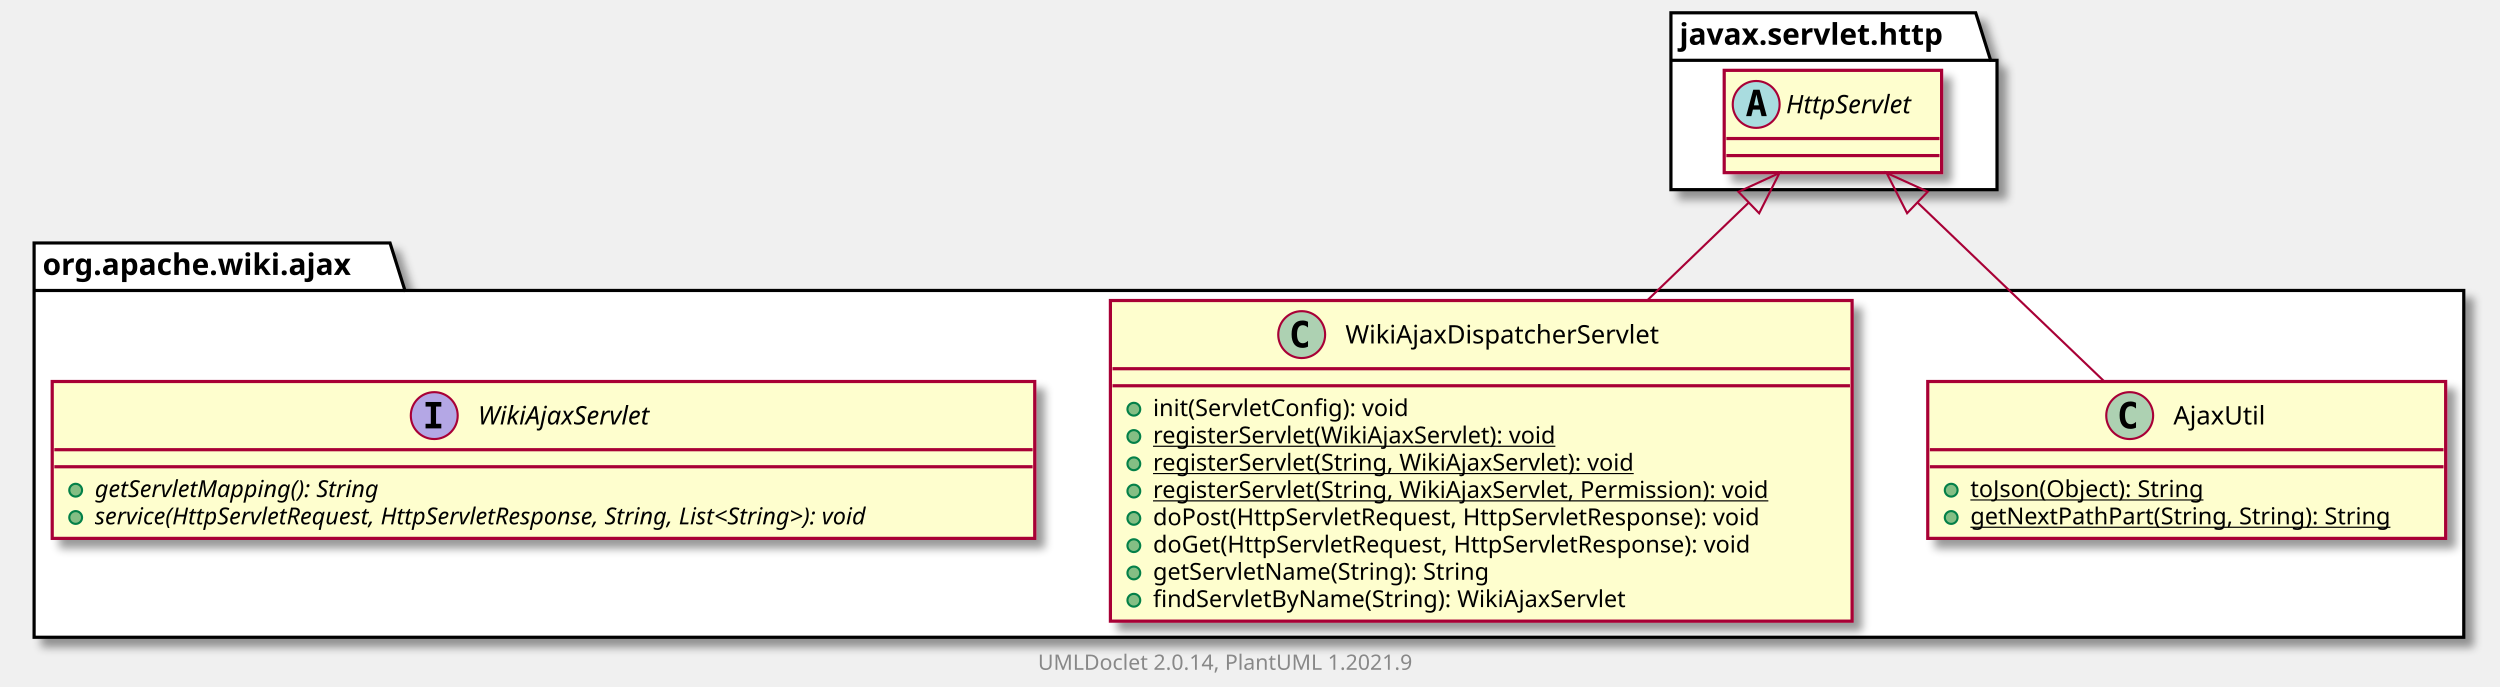
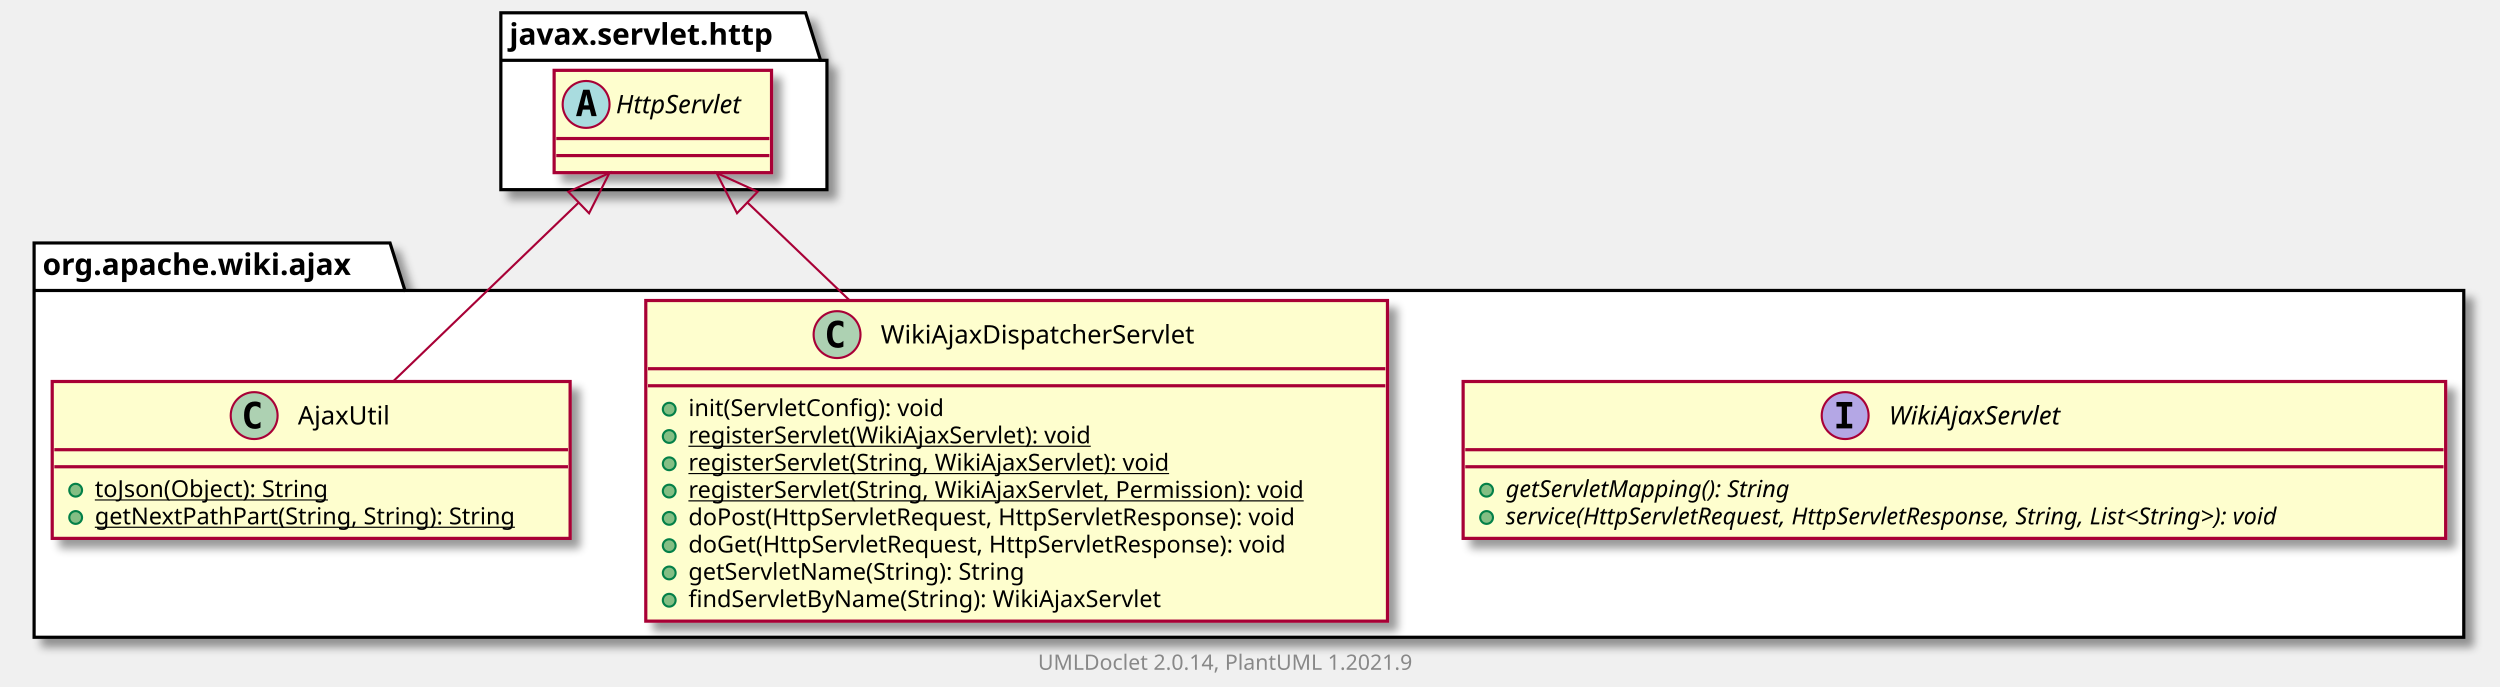
<svg xmlns="http://www.w3.org/2000/svg" xmlns:xlink="http://www.w3.org/1999/xlink" contentScriptType="application/ecmascript" contentStyleType="text/css" height="322px" preserveAspectRatio="none" style="width:1173px;height:322px;background:#FFFFFF;" version="1.1" viewBox="0 0 1173 322" width="1173px" zoomAndPan="magnify">
  <defs>
-     <filter height="300%" id="fa0p190t9cnt2" width="300%" x="-1" y="-1">
+     <filter height="300%" id="f1lxdc7wnnqs9g" width="300%" x="-1" y="-1">
      <feGaussianBlur result="blurOut" stdDeviation="2.0" />
      <feColorMatrix in="blurOut" result="blurOut2" type="matrix" values="0 0 0 0 0 0 0 0 0 0 0 0 0 0 0 0 0 0 .4 0" />
      <feOffset dx="4.0" dy="4.0" in="blurOut2" result="blurOut3" />
      <feBlend in="SourceGraphic" in2="blurOut3" mode="normal" />
    </filter>
  </defs>
  <g>
-     <polygon fill="#FFFFFF" filter="url(#fa0p190t9cnt2)" points="16,114,183,114,190,136.297,1156,136.297,1156,299,16,299,16,114" style="stroke:#000000;stroke-width:1.5;" />
+     <polygon fill="#FFFFFF" filter="url(#f1lxdc7wnnqs9g)" points="16,114,183,114,190,136.297,1156,136.297,1156,299,16,299,16,114" style="stroke:#000000;stroke-width:1.5;" />
    <line style="stroke:#000000;stroke-width:1.5;" x1="16" x2="190" y1="136.297" y2="136.297" />
    <text fill="#000000" font-family="sans-serif" font-size="14" font-weight="bold" lengthAdjust="spacing" textLength="161" x="20" y="128.995">org.apache.wiki.ajax</text>
-     <polygon fill="#FFFFFF" filter="url(#fa0p190t9cnt2)" points="784,6,927,6,934,28.297,937,28.297,937,89,784,89,784,6" style="stroke:#000000;stroke-width:1.5;" />
-     <line style="stroke:#000000;stroke-width:1.5;" x1="784" x2="934" y1="28.297" y2="28.297" />
-     <text fill="#000000" font-family="sans-serif" font-size="14" font-weight="bold" lengthAdjust="spacing" textLength="137" x="788" y="20.995">javax.servlet.http</text>
-     <a href="AjaxUtil.html" target="_top" title="AjaxUtil.html" xlink:actuate="onRequest" xlink:href="AjaxUtil.html" xlink:show="new" xlink:title="AjaxUtil.html" xlink:type="simple">
-       <rect codeLine="3" fill="#FEFECE" filter="url(#fa0p190t9cnt2)" height="73.609" id="org.apache.wiki.ajax.AjaxUtil" style="stroke:#A80036;stroke-width:1.5;" width="243" x="904.5" y="179" />
-       <ellipse cx="999.25" cy="195" fill="#ADD1B2" rx="11" ry="11" style="stroke:#A80036;stroke-width:1.0;" />
-       <path d="M1002.219,200.641 Q1001.641,200.938 1001,201.078 Q1000.359,201.234 999.656,201.234 Q997.156,201.234 995.828,199.594 Q994.516,197.938 994.516,194.812 Q994.516,191.688 995.828,190.031 Q997.156,188.375 999.656,188.375 Q1000.359,188.375 1001,188.531 Q1001.656,188.688 1002.219,188.984 L1002.219,191.703 Q1001.594,191.125 1001,190.859 Q1000.406,190.578 999.781,190.578 Q998.438,190.578 997.75,191.656 Q997.062,192.719 997.062,194.812 Q997.062,196.906 997.75,197.984 Q998.438,199.047 999.781,199.047 Q1000.406,199.047 1001,198.781 Q1001.594,198.5 1002.219,197.922 L1002.219,200.641 Z " fill="#000000" />
-       <text fill="#000000" font-family="sans-serif" font-size="12" lengthAdjust="spacing" textLength="45" x="1019.75" y="199.154">AjaxUtil</text>
-       <line style="stroke:#A80036;stroke-width:1.5;" x1="905.5" x2="1146.5" y1="211" y2="211" />
-       <line style="stroke:#A80036;stroke-width:1.5;" x1="905.5" x2="1146.5" y1="219" y2="219" />
-       <ellipse cx="915.5" cy="230" fill="#84BE84" rx="3" ry="3" style="stroke:#038048;stroke-width:1.0;" />
-       <text fill="#000000" font-family="sans-serif" font-size="11" lengthAdjust="spacing" text-decoration="underline" textLength="121" x="924.5" y="233.21">toJson(Object): String</text>
-       <ellipse cx="915.5" cy="242.805" fill="#84BE84" rx="3" ry="3" style="stroke:#038048;stroke-width:1.0;" />
-       <text fill="#000000" font-family="sans-serif" font-size="11" lengthAdjust="spacing" text-decoration="underline" textLength="217" x="924.5" y="246.015">getNextPathPart(String, String): String</text>
+     <polygon fill="#FFFFFF" filter="url(#f1lxdc7wnnqs9g)" points="235,6,378,6,385,28.297,388,28.297,388,89,235,89,235,6" style="stroke:#000000;stroke-width:1.5;" />
+     <line style="stroke:#000000;stroke-width:1.5;" x1="235" x2="385" y1="28.297" y2="28.297" />
+     <text fill="#000000" font-family="sans-serif" font-size="14" font-weight="bold" lengthAdjust="spacing" textLength="137" x="239" y="20.995">javax.servlet.http</text>
+     <a href="WikiAjaxServlet.html" target="_top" title="WikiAjaxServlet.html" xlink:actuate="onRequest" xlink:href="WikiAjaxServlet.html" xlink:show="new" xlink:title="WikiAjaxServlet.html" xlink:type="simple">
+       <rect codeLine="3" fill="#FEFECE" filter="url(#f1lxdc7wnnqs9g)" height="73.609" id="org.apache.wiki.ajax.WikiAjaxServlet" style="stroke:#A80036;stroke-width:1.5;" width="461" x="686.5" y="179" />
+       <ellipse cx="865.75" cy="195" fill="#B4A7E5" rx="11" ry="11" style="stroke:#A80036;stroke-width:1.0;" />
+       <path d="M861.672,190.766 L861.672,188.609 L869.062,188.609 L869.062,190.766 L866.594,190.766 L866.594,198.844 L869.062,198.844 L869.062,201 L861.672,201 L861.672,198.844 L864.141,198.844 L864.141,190.766 L861.672,190.766 Z " fill="#000000" />
+       <text fill="#000000" font-family="sans-serif" font-size="12" font-style="italic" lengthAdjust="spacing" textLength="94" x="886.25" y="199.154">WikiAjaxServlet</text>
+       <line style="stroke:#A80036;stroke-width:1.5;" x1="687.5" x2="1146.5" y1="211" y2="211" />
+       <line style="stroke:#A80036;stroke-width:1.5;" x1="687.5" x2="1146.5" y1="219" y2="219" />
+       <ellipse cx="697.5" cy="230" fill="#84BE84" rx="3" ry="3" style="stroke:#038048;stroke-width:1.0;" />
+       <text fill="#000000" font-family="sans-serif" font-size="11" font-style="italic" lengthAdjust="spacing" textLength="154" x="706.5" y="233.21">getServletMapping(): String</text>
+       <ellipse cx="697.5" cy="242.805" fill="#84BE84" rx="3" ry="3" style="stroke:#038048;stroke-width:1.0;" />
+       <text fill="#000000" font-family="sans-serif" font-size="11" font-style="italic" lengthAdjust="spacing" textLength="435" x="706.5" y="246.015">service(HttpServletRequest, HttpServletResponse, String, List&lt;String&gt;): void</text>
    </a>
    <a href="WikiAjaxDispatcherServlet.html" target="_top" title="WikiAjaxDispatcherServlet.html" xlink:actuate="onRequest" xlink:href="WikiAjaxDispatcherServlet.html" xlink:show="new" xlink:title="WikiAjaxDispatcherServlet.html" xlink:type="simple">
-       <rect codeLine="8" fill="#FEFECE" filter="url(#fa0p190t9cnt2)" height="150.438" id="org.apache.wiki.ajax.WikiAjaxDispatcherServlet" style="stroke:#A80036;stroke-width:1.5;" width="348" x="521" y="141" />
-       <ellipse cx="610.75" cy="157" fill="#ADD1B2" rx="11" ry="11" style="stroke:#A80036;stroke-width:1.0;" />
-       <path d="M613.719,162.641 Q613.141,162.938 612.5,163.078 Q611.859,163.234 611.156,163.234 Q608.656,163.234 607.328,161.594 Q606.016,159.938 606.016,156.812 Q606.016,153.688 607.328,152.031 Q608.656,150.375 611.156,150.375 Q611.859,150.375 612.5,150.531 Q613.156,150.688 613.719,150.984 L613.719,153.703 Q613.094,153.125 612.5,152.859 Q611.906,152.578 611.281,152.578 Q609.938,152.578 609.25,153.656 Q608.562,154.719 608.562,156.812 Q608.562,158.906 609.25,159.984 Q609.938,161.047 611.281,161.047 Q611.906,161.047 612.5,160.781 Q613.094,160.5 613.719,159.922 L613.719,162.641 Z " fill="#000000" />
-       <text fill="#000000" font-family="sans-serif" font-size="12" lengthAdjust="spacing" textLength="160" x="631.25" y="161.154">WikiAjaxDispatcherServlet</text>
-       <line style="stroke:#A80036;stroke-width:1.5;" x1="522" x2="868" y1="173" y2="173" />
-       <line style="stroke:#A80036;stroke-width:1.5;" x1="522" x2="868" y1="181" y2="181" />
-       <ellipse cx="532" cy="192" fill="#84BE84" rx="3" ry="3" style="stroke:#038048;stroke-width:1.0;" />
-       <text fill="#000000" font-family="sans-serif" font-size="11" lengthAdjust="spacing" textLength="132" x="541" y="195.21">init(ServletConfig): void</text>
-       <ellipse cx="532" cy="204.805" fill="#84BE84" rx="3" ry="3" style="stroke:#038048;stroke-width:1.0;" />
-       <text fill="#000000" font-family="sans-serif" font-size="11" lengthAdjust="spacing" text-decoration="underline" textLength="208" x="541" y="208.015">registerServlet(WikiAjaxServlet): void</text>
-       <ellipse cx="532" cy="217.609" fill="#84BE84" rx="3" ry="3" style="stroke:#038048;stroke-width:1.0;" />
-       <text fill="#000000" font-family="sans-serif" font-size="11" lengthAdjust="spacing" text-decoration="underline" textLength="250" x="541" y="220.82">registerServlet(String, WikiAjaxServlet): void</text>
-       <ellipse cx="532" cy="230.414" fill="#84BE84" rx="3" ry="3" style="stroke:#038048;stroke-width:1.0;" />
-       <text fill="#000000" font-family="sans-serif" font-size="11" lengthAdjust="spacing" text-decoration="underline" textLength="322" x="541" y="233.625">registerServlet(String, WikiAjaxServlet, Permission): void</text>
-       <ellipse cx="532" cy="243.219" fill="#84BE84" rx="3" ry="3" style="stroke:#038048;stroke-width:1.0;" />
-       <text fill="#000000" font-family="sans-serif" font-size="11" lengthAdjust="spacing" textLength="314" x="541" y="246.429">doPost(HttpServletRequest, HttpServletResponse): void</text>
-       <ellipse cx="532" cy="256.023" fill="#84BE84" rx="3" ry="3" style="stroke:#038048;stroke-width:1.0;" />
-       <text fill="#000000" font-family="sans-serif" font-size="11" lengthAdjust="spacing" textLength="309" x="541" y="259.234">doGet(HttpServletRequest, HttpServletResponse): void</text>
-       <ellipse cx="532" cy="268.828" fill="#84BE84" rx="3" ry="3" style="stroke:#038048;stroke-width:1.0;" />
-       <text fill="#000000" font-family="sans-serif" font-size="11" lengthAdjust="spacing" textLength="175" x="541" y="272.039">getServletName(String): String</text>
-       <ellipse cx="532" cy="281.633" fill="#84BE84" rx="3" ry="3" style="stroke:#038048;stroke-width:1.0;" />
-       <text fill="#000000" font-family="sans-serif" font-size="11" lengthAdjust="spacing" textLength="242" x="541" y="284.843">findServletByName(String): WikiAjaxServlet</text>
+       <rect codeLine="8" fill="#FEFECE" filter="url(#f1lxdc7wnnqs9g)" height="150.438" id="org.apache.wiki.ajax.WikiAjaxDispatcherServlet" style="stroke:#A80036;stroke-width:1.5;" width="348" x="303" y="141" />
+       <ellipse cx="392.75" cy="157" fill="#ADD1B2" rx="11" ry="11" style="stroke:#A80036;stroke-width:1.0;" />
+       <path d="M395.719,162.641 Q395.141,162.938 394.5,163.078 Q393.859,163.234 393.156,163.234 Q390.656,163.234 389.328,161.594 Q388.016,159.938 388.016,156.812 Q388.016,153.688 389.328,152.031 Q390.656,150.375 393.156,150.375 Q393.859,150.375 394.5,150.531 Q395.156,150.688 395.719,150.984 L395.719,153.703 Q395.094,153.125 394.5,152.859 Q393.906,152.578 393.281,152.578 Q391.938,152.578 391.25,153.656 Q390.562,154.719 390.562,156.812 Q390.562,158.906 391.25,159.984 Q391.938,161.047 393.281,161.047 Q393.906,161.047 394.5,160.781 Q395.094,160.5 395.719,159.922 L395.719,162.641 Z " fill="#000000" />
+       <text fill="#000000" font-family="sans-serif" font-size="12" lengthAdjust="spacing" textLength="160" x="413.25" y="161.154">WikiAjaxDispatcherServlet</text>
+       <line style="stroke:#A80036;stroke-width:1.5;" x1="304" x2="650" y1="173" y2="173" />
+       <line style="stroke:#A80036;stroke-width:1.5;" x1="304" x2="650" y1="181" y2="181" />
+       <ellipse cx="314" cy="192" fill="#84BE84" rx="3" ry="3" style="stroke:#038048;stroke-width:1.0;" />
+       <text fill="#000000" font-family="sans-serif" font-size="11" lengthAdjust="spacing" textLength="132" x="323" y="195.21">init(ServletConfig): void</text>
+       <ellipse cx="314" cy="204.805" fill="#84BE84" rx="3" ry="3" style="stroke:#038048;stroke-width:1.0;" />
+       <text fill="#000000" font-family="sans-serif" font-size="11" lengthAdjust="spacing" text-decoration="underline" textLength="208" x="323" y="208.015">registerServlet(WikiAjaxServlet): void</text>
+       <ellipse cx="314" cy="217.609" fill="#84BE84" rx="3" ry="3" style="stroke:#038048;stroke-width:1.0;" />
+       <text fill="#000000" font-family="sans-serif" font-size="11" lengthAdjust="spacing" text-decoration="underline" textLength="250" x="323" y="220.82">registerServlet(String, WikiAjaxServlet): void</text>
+       <ellipse cx="314" cy="230.414" fill="#84BE84" rx="3" ry="3" style="stroke:#038048;stroke-width:1.0;" />
+       <text fill="#000000" font-family="sans-serif" font-size="11" lengthAdjust="spacing" text-decoration="underline" textLength="322" x="323" y="233.625">registerServlet(String, WikiAjaxServlet, Permission): void</text>
+       <ellipse cx="314" cy="243.219" fill="#84BE84" rx="3" ry="3" style="stroke:#038048;stroke-width:1.0;" />
+       <text fill="#000000" font-family="sans-serif" font-size="11" lengthAdjust="spacing" textLength="314" x="323" y="246.429">doPost(HttpServletRequest, HttpServletResponse): void</text>
+       <ellipse cx="314" cy="256.023" fill="#84BE84" rx="3" ry="3" style="stroke:#038048;stroke-width:1.0;" />
+       <text fill="#000000" font-family="sans-serif" font-size="11" lengthAdjust="spacing" textLength="309" x="323" y="259.234">doGet(HttpServletRequest, HttpServletResponse): void</text>
+       <ellipse cx="314" cy="268.828" fill="#84BE84" rx="3" ry="3" style="stroke:#038048;stroke-width:1.0;" />
+       <text fill="#000000" font-family="sans-serif" font-size="11" lengthAdjust="spacing" textLength="175" x="323" y="272.039">getServletName(String): String</text>
+       <ellipse cx="314" cy="281.633" fill="#84BE84" rx="3" ry="3" style="stroke:#038048;stroke-width:1.0;" />
+       <text fill="#000000" font-family="sans-serif" font-size="11" lengthAdjust="spacing" textLength="242" x="323" y="284.843">findServletByName(String): WikiAjaxServlet</text>
    </a>
-     <a href="WikiAjaxServlet.html" target="_top" title="WikiAjaxServlet.html" xlink:actuate="onRequest" xlink:href="WikiAjaxServlet.html" xlink:show="new" xlink:title="WikiAjaxServlet.html" xlink:type="simple">
-       <rect codeLine="19" fill="#FEFECE" filter="url(#fa0p190t9cnt2)" height="73.609" id="org.apache.wiki.ajax.WikiAjaxServlet" style="stroke:#A80036;stroke-width:1.5;" width="461" x="24.5" y="179" />
-       <ellipse cx="203.75" cy="195" fill="#B4A7E5" rx="11" ry="11" style="stroke:#A80036;stroke-width:1.0;" />
-       <path d="M199.672,190.766 L199.672,188.609 L207.062,188.609 L207.062,190.766 L204.594,190.766 L204.594,198.844 L207.062,198.844 L207.062,201 L199.672,201 L199.672,198.844 L202.141,198.844 L202.141,190.766 L199.672,190.766 Z " fill="#000000" />
-       <text fill="#000000" font-family="sans-serif" font-size="12" font-style="italic" lengthAdjust="spacing" textLength="94" x="224.25" y="199.154">WikiAjaxServlet</text>
-       <line style="stroke:#A80036;stroke-width:1.5;" x1="25.5" x2="484.5" y1="211" y2="211" />
-       <line style="stroke:#A80036;stroke-width:1.5;" x1="25.5" x2="484.5" y1="219" y2="219" />
+     <a href="AjaxUtil.html" target="_top" title="AjaxUtil.html" xlink:actuate="onRequest" xlink:href="AjaxUtil.html" xlink:show="new" xlink:title="AjaxUtil.html" xlink:type="simple">
+       <rect codeLine="19" fill="#FEFECE" filter="url(#f1lxdc7wnnqs9g)" height="73.609" id="org.apache.wiki.ajax.AjaxUtil" style="stroke:#A80036;stroke-width:1.5;" width="243" x="24.5" y="179" />
+       <ellipse cx="119.25" cy="195" fill="#ADD1B2" rx="11" ry="11" style="stroke:#A80036;stroke-width:1.0;" />
+       <path d="M122.219,200.641 Q121.641,200.938 121,201.078 Q120.359,201.234 119.656,201.234 Q117.156,201.234 115.828,199.594 Q114.516,197.938 114.516,194.812 Q114.516,191.688 115.828,190.031 Q117.156,188.375 119.656,188.375 Q120.359,188.375 121,188.531 Q121.656,188.688 122.219,188.984 L122.219,191.703 Q121.594,191.125 121,190.859 Q120.406,190.578 119.781,190.578 Q118.438,190.578 117.75,191.656 Q117.062,192.719 117.062,194.812 Q117.062,196.906 117.75,197.984 Q118.438,199.047 119.781,199.047 Q120.406,199.047 121,198.781 Q121.594,198.5 122.219,197.922 L122.219,200.641 Z " fill="#000000" />
+       <text fill="#000000" font-family="sans-serif" font-size="12" lengthAdjust="spacing" textLength="45" x="139.75" y="199.154">AjaxUtil</text>
+       <line style="stroke:#A80036;stroke-width:1.5;" x1="25.5" x2="266.5" y1="211" y2="211" />
+       <line style="stroke:#A80036;stroke-width:1.5;" x1="25.5" x2="266.5" y1="219" y2="219" />
      <ellipse cx="35.5" cy="230" fill="#84BE84" rx="3" ry="3" style="stroke:#038048;stroke-width:1.0;" />
-       <text fill="#000000" font-family="sans-serif" font-size="11" font-style="italic" lengthAdjust="spacing" textLength="154" x="44.5" y="233.21">getServletMapping(): String</text>
+       <text fill="#000000" font-family="sans-serif" font-size="11" lengthAdjust="spacing" text-decoration="underline" textLength="121" x="44.5" y="233.21">toJson(Object): String</text>
      <ellipse cx="35.5" cy="242.805" fill="#84BE84" rx="3" ry="3" style="stroke:#038048;stroke-width:1.0;" />
-       <text fill="#000000" font-family="sans-serif" font-size="11" font-style="italic" lengthAdjust="spacing" textLength="435" x="44.5" y="246.015">service(HttpServletRequest, HttpServletResponse, String, List&lt;String&gt;): void</text>
+       <text fill="#000000" font-family="sans-serif" font-size="11" lengthAdjust="spacing" text-decoration="underline" textLength="217" x="44.5" y="246.015">getNextPathPart(String, String): String</text>
    </a>
-     <rect codeLine="29" fill="#FEFECE" filter="url(#fa0p190t9cnt2)" height="48" id="javax.servlet.http.HttpServlet" style="stroke:#A80036;stroke-width:1.5;" width="102" x="809" y="33" />
-     <ellipse cx="824" cy="49" fill="#A9DCDF" rx="11" ry="11" style="stroke:#A80036;stroke-width:1.0;" />
-     <path d="M824.109,44.344 L822.953,49.422 L825.281,49.422 L824.109,44.344 Z M822.625,42.109 L825.609,42.109 L828.969,54.5 L826.516,54.5 L825.75,51.438 L822.469,51.438 L821.719,54.5 L819.281,54.5 L822.625,42.109 Z " fill="#000000" />
-     <text fill="#000000" font-family="sans-serif" font-size="12" font-style="italic" lengthAdjust="spacing" textLength="70" x="838" y="53.154">HttpServlet</text>
-     <line style="stroke:#A80036;stroke-width:1.5;" x1="810" x2="910" y1="65" y2="65" />
-     <line style="stroke:#A80036;stroke-width:1.5;" x1="810" x2="910" y1="73" y2="73" />
-     <path codeLine="24" d="M899.754,95.077 C926.268,120.474 960.952,153.695 987.255,178.889 " fill="none" id="javax.servlet.http.HttpServlet-backto-org.apache.wiki.ajax.AjaxUtil" style="stroke:#A80036;stroke-width:1.0;" />
-     <polygon fill="none" points="894.813,100.038,885.212,81.149,904.497,89.928,894.813,100.038" style="stroke:#A80036;stroke-width:1.0;" />
-     <path codeLine="25" d="M820.458,95.104 C806.13,108.911 789.404,125.028 772.923,140.911 " fill="none" id="javax.servlet.http.HttpServlet-backto-org.apache.wiki.ajax.WikiAjaxDispatcherServlet" style="stroke:#A80036;stroke-width:1.0;" />
-     <polygon fill="none" points="815.681,89.986,834.94,81.149,825.396,100.067,815.681,89.986" style="stroke:#A80036;stroke-width:1.0;" />
+     <rect codeLine="29" fill="#FEFECE" filter="url(#f1lxdc7wnnqs9g)" height="48" id="javax.servlet.http.HttpServlet" style="stroke:#A80036;stroke-width:1.5;" width="102" x="260" y="33" />
+     <ellipse cx="275" cy="49" fill="#A9DCDF" rx="11" ry="11" style="stroke:#A80036;stroke-width:1.0;" />
+     <path d="M275.109,44.344 L273.953,49.422 L276.281,49.422 L275.109,44.344 Z M273.625,42.109 L276.609,42.109 L279.969,54.5 L277.516,54.5 L276.75,51.438 L273.469,51.438 L272.719,54.5 L270.281,54.5 L273.625,42.109 Z " fill="#000000" />
+     <text fill="#000000" font-family="sans-serif" font-size="12" font-style="italic" lengthAdjust="spacing" textLength="70" x="289" y="53.154">HttpServlet</text>
+     <line style="stroke:#A80036;stroke-width:1.5;" x1="261" x2="361" y1="65" y2="65" />
+     <line style="stroke:#A80036;stroke-width:1.5;" x1="261" x2="361" y1="73" y2="73" />
+     <path codeLine="24" d="M350.781,95.104 C365.196,108.911 382.023,125.028 398.605,140.911 " fill="none" id="javax.servlet.http.HttpServlet-backto-org.apache.wiki.ajax.WikiAjaxDispatcherServlet" style="stroke:#A80036;stroke-width:1.0;" />
+     <polygon fill="none" points="345.813,100.038,336.212,81.149,355.497,89.928,345.813,100.038" style="stroke:#A80036;stroke-width:1.0;" />
+     <path codeLine="25" d="M271.486,95.077 C245.131,120.474 210.656,153.695 184.511,178.889 " fill="none" id="javax.servlet.http.HttpServlet-backto-org.apache.wiki.ajax.AjaxUtil" style="stroke:#A80036;stroke-width:1.0;" />
+     <polygon fill="none" points="266.681,89.986,285.94,81.149,276.396,100.067,266.681,89.986" style="stroke:#A80036;stroke-width:1.0;" />
    <text fill="#888888" font-family="sans-serif" font-size="10" lengthAdjust="spacing" textLength="186" x="487" y="314.282">UMLDoclet 2.0.14, PlantUML 1.2021.9</text>
  </g>
</svg>
